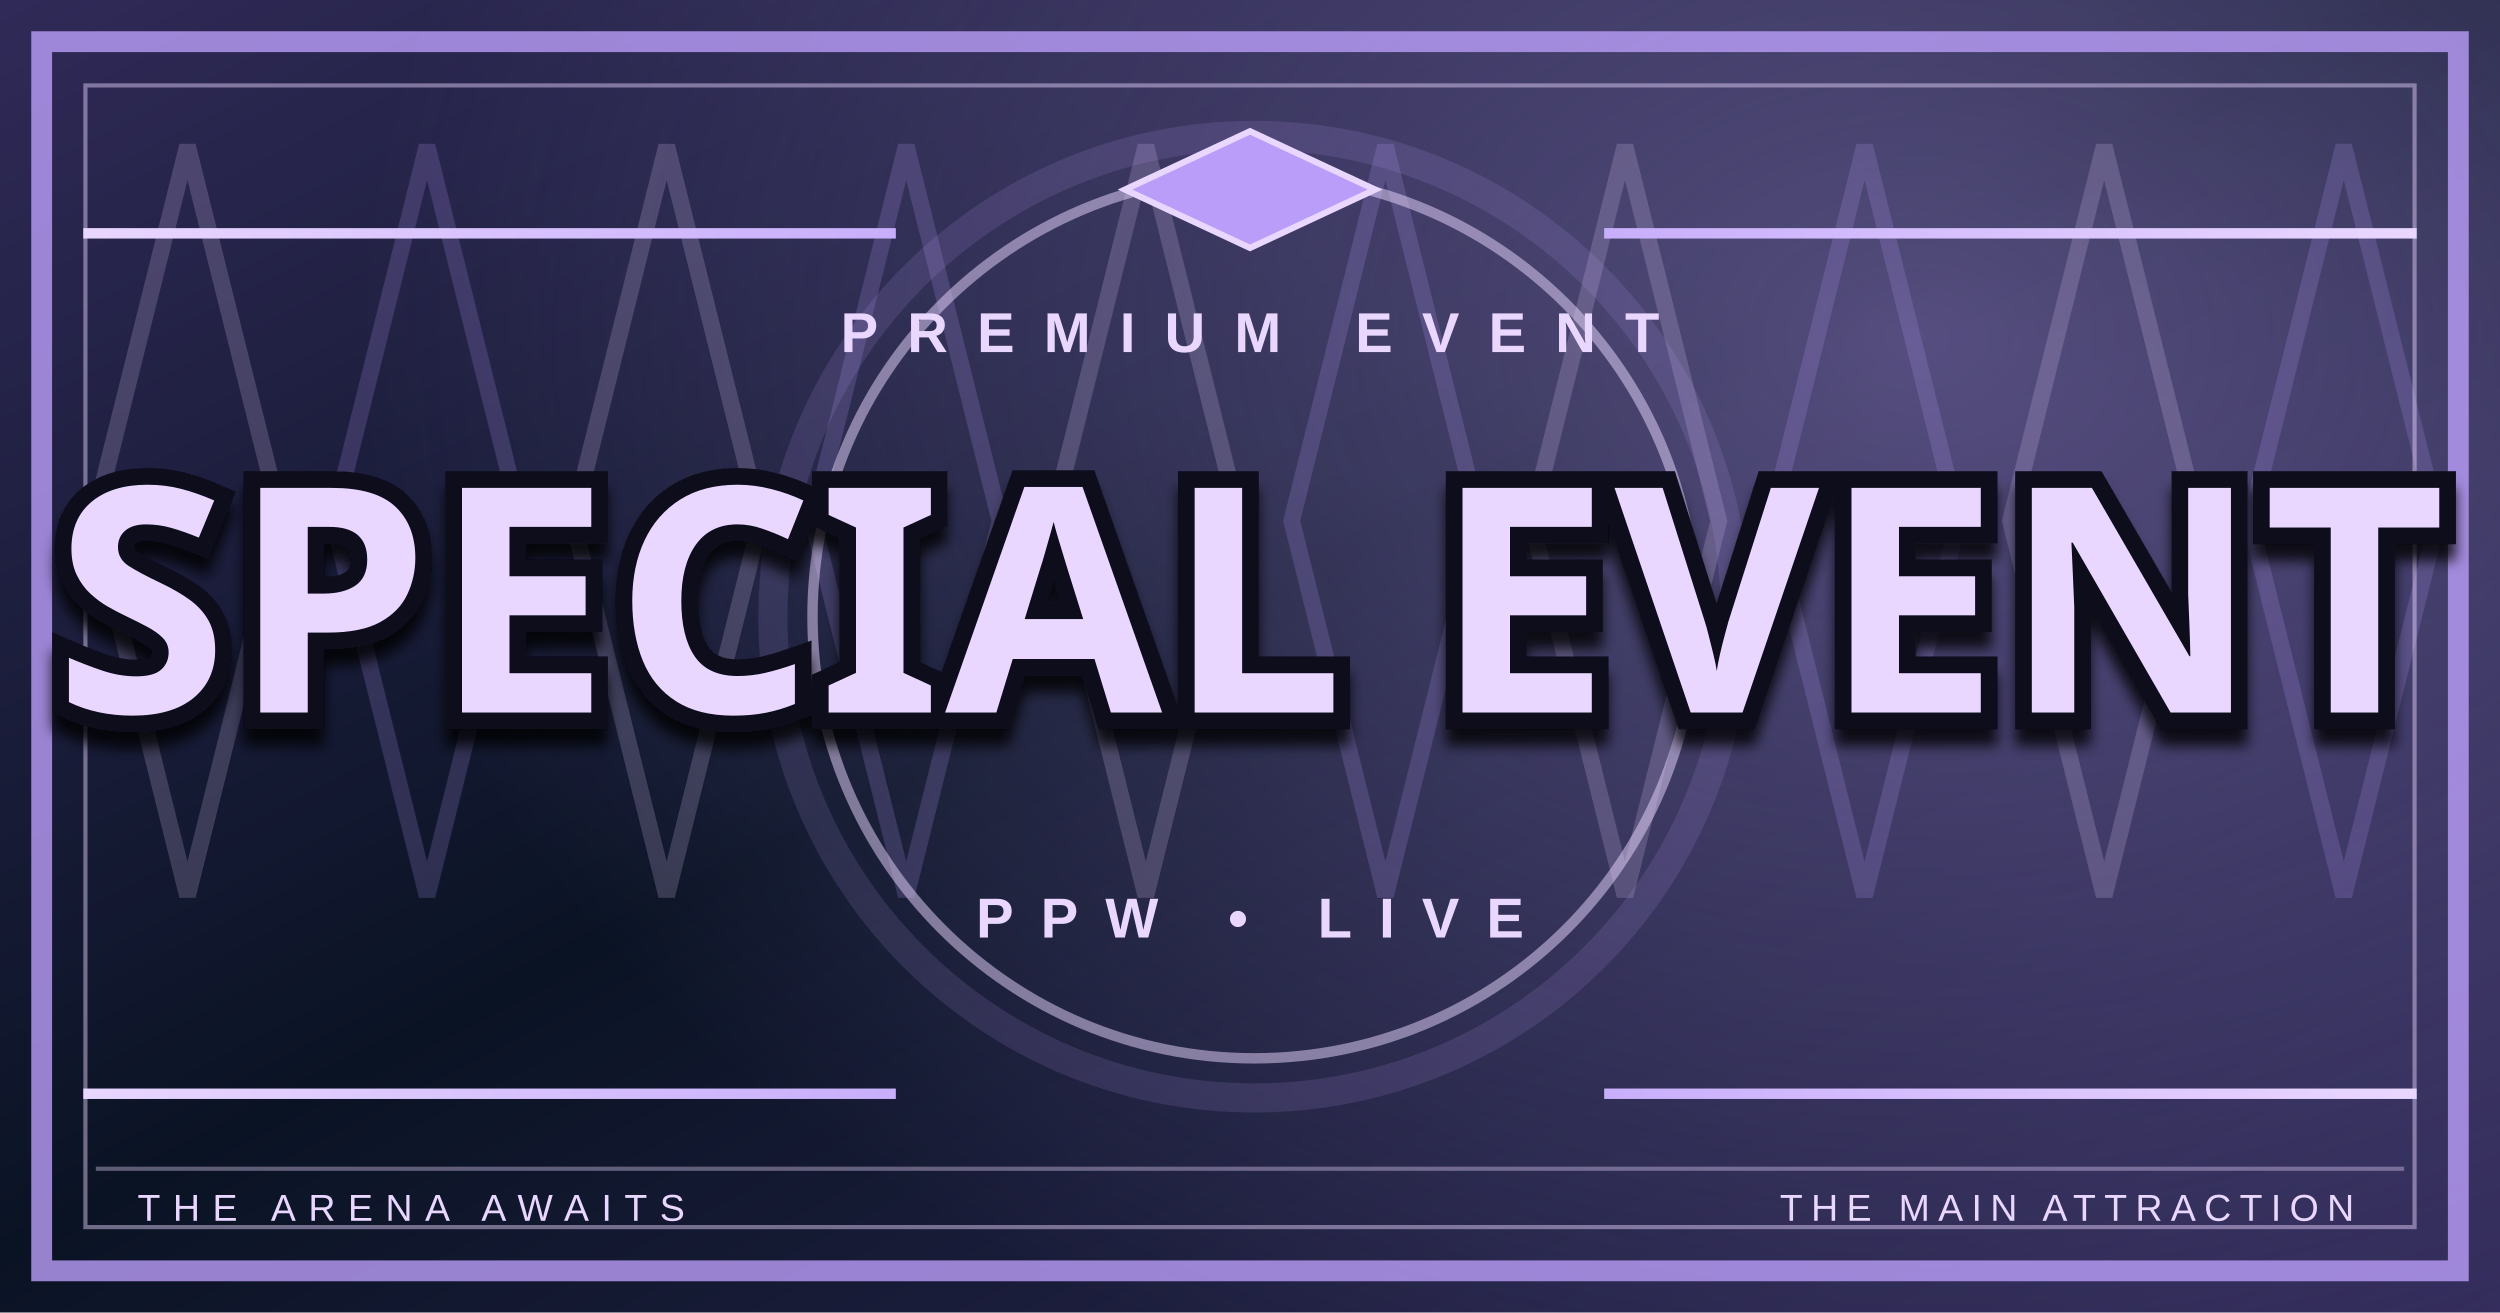
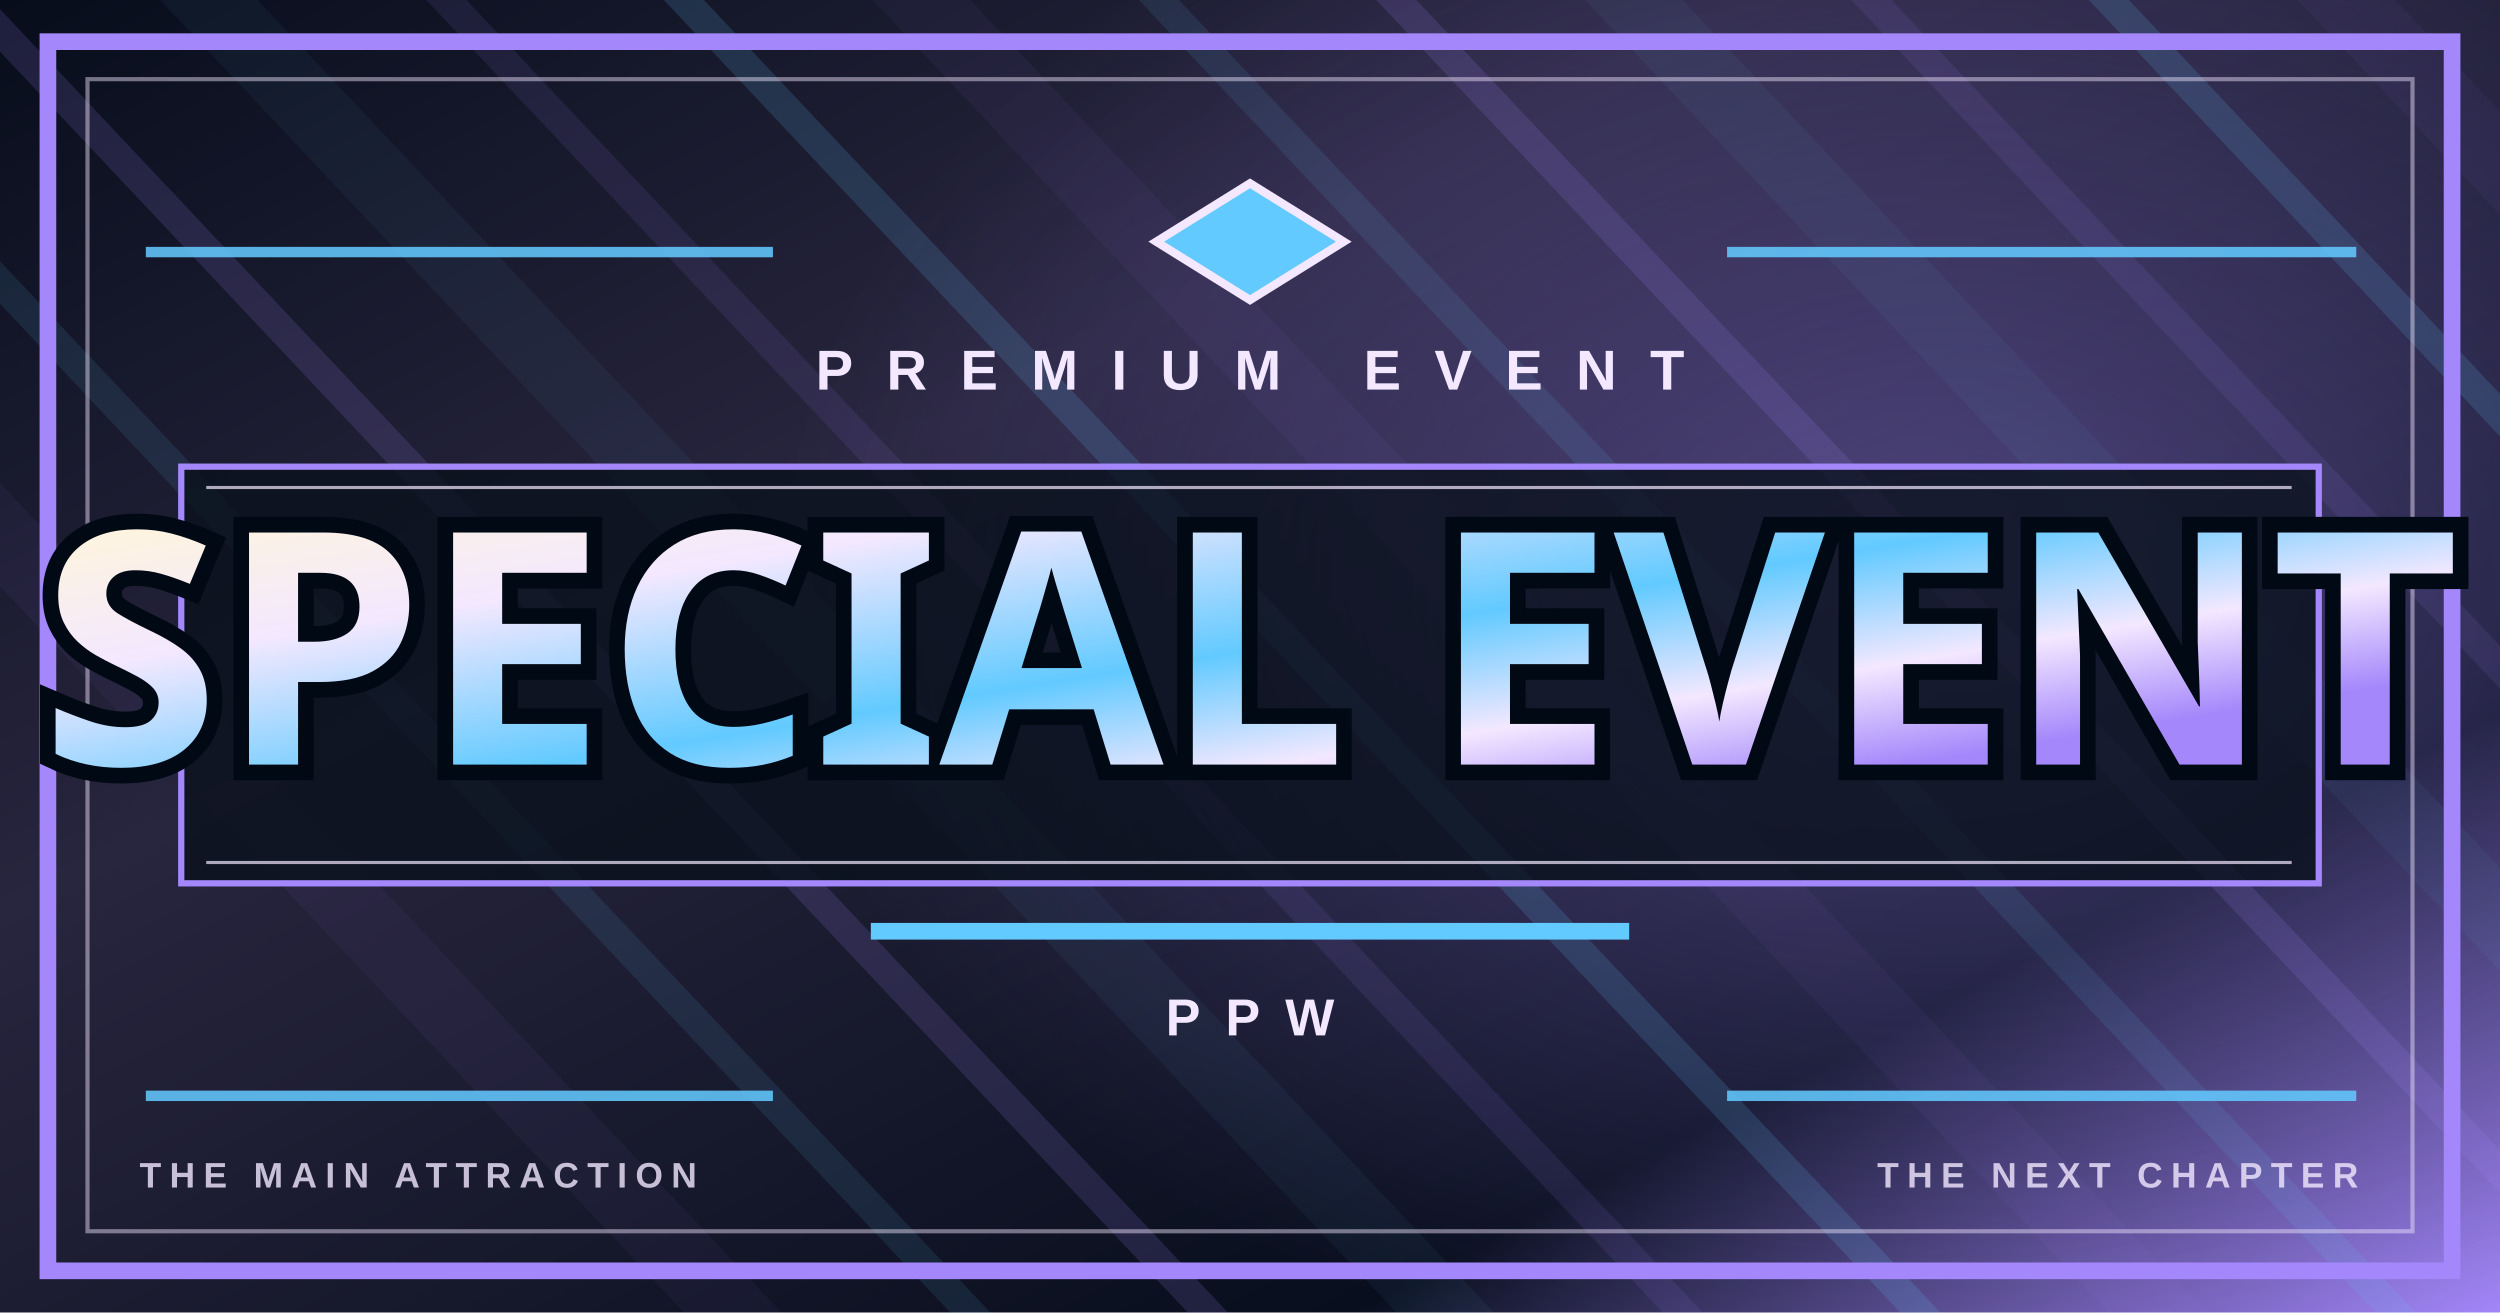
<svg xmlns="http://www.w3.org/2000/svg" width="1200" height="630" viewBox="0 0 1200 630" role="img" aria-label="SPECIAL EVENT event art">
  <defs>
-     <linearGradient id="bg" x1="0" y1="0" x2="1" y2="1">
-       <stop stop-color="#302a58" />
-       <stop offset=".48" stop-color="#0a1324" />
-       <stop offset="1" stop-color="#302a58" />
+     <linearGradient id="sky" x1="0" y1="0" x2="1" y2="1">
+       <stop stop-color="#070d1b" />
+       <stop offset=".35" stop-color="#28253e" />
+       <stop offset=".77" stop-color="#080e1d" />
+       <stop offset="1" stop-color="#a487fb" />
+     </linearGradient>
+     <linearGradient id="chrome" x1="0" y1="0" x2="1" y2=".6">
+       <stop stop-color="#fff5dc" />
+       <stop offset=".27" stop-color="#f3e8ff" />
+       <stop offset=".59" stop-color="#62caff" />
+       <stop offset=".81" stop-color="#f3e8ff" />
+       <stop offset="1" stop-color="#a487fb" />
    </linearGradient>
    <radialGradient id="spot">
-       <stop stop-color="#ba9df9" stop-opacity=".42" />
-       <stop offset="1" stop-color="#ba9df9" stop-opacity="0" />
+       <stop stop-color="#a487fb" stop-opacity=".39" />
+       <stop offset="1" stop-color="#a487fb" stop-opacity="0" />
    </radialGradient>
-     <linearGradient id="plate">
-       <stop stop-color="#e9d7ff" />
-       <stop offset=".5" stop-color="#ba9df9" />
-       <stop offset="1" stop-color="#e9d7ff" />
-     </linearGradient>
-     <filter id="ink" x="-8%" y="-30%" width="116%" height="165%">
-       <feDropShadow dx="0" dy="8" stdDeviation="3" flood-opacity=".8" />
-     </filter>
  </defs>
-   <path fill="url(#bg)" d="M0 0h1200v630H0z" />
-   <ellipse cx="920" cy="160" rx="750" ry="550" fill="url(#spot)" />
-   <path d="M90 70l45 180 -45 180 -45 -180z" fill="none" stroke="#e9d7ff" opacity=".19" stroke-width="8" />
-   <path d="M205 70l45 180 -45 180 -45 -180z" fill="none" stroke="#ba9df9" opacity=".19" stroke-width="8" />
-   <path d="M320 70l45 180 -45 180 -45 -180z" fill="none" stroke="#e9d7ff" opacity=".19" stroke-width="8" />
-   <path d="M435 70l45 180 -45 180 -45 -180z" fill="none" stroke="#ba9df9" opacity=".19" stroke-width="8" />
-   <path d="M550 70l45 180 -45 180 -45 -180z" fill="none" stroke="#e9d7ff" opacity=".19" stroke-width="8" />
-   <path d="M665 70l45 180 -45 180 -45 -180z" fill="none" stroke="#ba9df9" opacity=".19" stroke-width="8" />
-   <path d="M780 70l45 180 -45 180 -45 -180z" fill="none" stroke="#e9d7ff" opacity=".19" stroke-width="8" />
-   <path d="M895 70l45 180 -45 180 -45 -180z" fill="none" stroke="#ba9df9" opacity=".19" stroke-width="8" />
-   <path d="M1010 70l45 180 -45 180 -45 -180z" fill="none" stroke="#e9d7ff" opacity=".19" stroke-width="8" />
-   <path d="M1125 70l45 180 -45 180 -45 -180z" fill="none" stroke="#ba9df9" opacity=".19" stroke-width="8" />
-   <circle cx="602" cy="296" r="212" fill="none" stroke="#e9d7ff" stroke-width="5" opacity=".5" />
-   <circle cx="602" cy="296" r="231" fill="none" stroke="#ba9df9" stroke-width="14" opacity=".14" />
-   <path d="M20 20H1180V610H20Z" fill="none" stroke="#ba9df9" stroke-width="10" opacity=".8" />
-   <path d="M41 41H1159V589H41Z" fill="none" stroke="#e9d7ff" stroke-width="2" opacity=".45" />
-   <path d="M40 112h390M770 112h390M40 525h390M770 525h390" fill="none" stroke="url(#plate)" stroke-width="5" />
-   <path d="M540 91l60 -28 60 28 -60 28z" fill="#ba9df9" stroke="#e9d7ff" stroke-width="3" />
-   <text x="600" y="169" text-anchor="middle" font-family="Arial,sans-serif" font-weight="900" font-size="27" letter-spacing="14" fill="#e9d7ff">PREMIUM EVENT</text>
-   <text x="600" y="342" text-anchor="middle" textLength="1000" lengthAdjust="spacingAndGlyphs" font-size="151" font-family="Impact,'Arial Black',sans-serif" font-weight="1000" letter-spacing="2" fill="#e9d7ff" stroke="#0a0c1a" stroke-width="16" paint-order="stroke" filter="url(#ink)">SPECIAL EVENT</text>
-   <path d="M275 396h650" stroke="url(#plate)" stroke-width="9" />
-   <text x="600" y="450" text-anchor="middle" font-family="Arial,sans-serif" font-size="27" font-weight="900" letter-spacing="13" fill="#e9d7ff">PPW • LIVE</text>
-   <path d="M46 561h1108" stroke="#e9d7ff" stroke-width="2" opacity=".37" />
-   <text x="66" y="586" font-family="Arial,sans-serif" letter-spacing="6" font-size="18" fill="#e9d7ff">THE ARENA AWAITS</text>
-   <text x="1130" y="586" text-anchor="end" font-family="Arial,sans-serif" letter-spacing="4" font-size="18" fill="#e9d7ff">THE MAIN ATTRACTION</text>
+   <path fill="url(#sky)" d="M0 0h1200v630H0z" />
+   <ellipse cx="935" cy="280" rx="570" ry="390" fill="url(#spot)" />
+   <path d="M-270 -30L380 660" stroke="#a487fb" opacity="0.05" stroke-width="34" />
+   <path d="M-156 -30L494 660" stroke="#62caff" opacity="0.1" stroke-width="14" />
+   <path d="M-42 -30L608 660" stroke="#a487fb" opacity="0.15" stroke-width="14" />
+   <path d="M72 -30L722 660" stroke="#62caff" opacity="0.05" stroke-width="34" />
+   <path d="M186 -30L836 660" stroke="#a487fb" opacity="0.1" stroke-width="14" />
+   <path d="M300 -30L950 660" stroke="#62caff" opacity="0.15" stroke-width="14" />
+   <path d="M414 -30L1064 660" stroke="#a487fb" opacity="0.05" stroke-width="34" />
+   <path d="M528 -30L1178 660" stroke="#62caff" opacity="0.1" stroke-width="14" />
+   <path d="M642 -30L1292 660" stroke="#a487fb" opacity="0.15" stroke-width="14" />
+   <path d="M756 -30L1406 660" stroke="#62caff" opacity="0.05" stroke-width="34" />
+   <path d="M870 -30L1520 660" stroke="#a487fb" opacity="0.1" stroke-width="14" />
+   <path d="M984 -30L1634 660" stroke="#62caff" opacity="0.15" stroke-width="14" />
+   <path d="M1098 -30L1748 660" stroke="#a487fb" opacity="0.05" stroke-width="34" />
+   <path d="M1212 -30L1862 660" stroke="#62caff" opacity="0.1" stroke-width="14" />
+   <path d="M1326 -30L1976 660" stroke="#a487fb" opacity="0.15" stroke-width="14" />
+   <g color="#a487fb" opacity=".48" transform="translate(-60 0)">
+     <g fill="none" stroke="currentColor" stroke-width="11" stroke-linecap="round" stroke-linejoin="round">M923 80 1080 181l-29 189-128 117-126-117-29-189Z M923 110v355M781 290h280M837 202h175M833 378h184</g>
+   </g>
+   <path d="M23 20h1154v590H23Z" fill="none" stroke="#a487fb" stroke-width="8" />
+   <path d="M42 38h1116v553H42Z" fill="none" stroke="#f3e8ff" stroke-width="2" opacity=".46" />
+   <path d="M70 121h301M829 121h302M70 526h301M829 526h302" stroke="#62caff" stroke-width="5" opacity=".86" />
+   <path d="M600 88l45 28-45 28-45-28Z" fill="#62caff" stroke="#f3e8ff" stroke-width="4" />
+   <text x="600" y="187" font-family="Arial,sans-serif" text-anchor="middle" font-size="27" letter-spacing="16" font-weight="900" fill="#f3e8ff">PREMIUM EVENT</text>
+   <path d="M87 224H1113V424H87Z" fill="#09101bc4" stroke="#a487fb" stroke-width="3" />
+   <path d="M99 234h1001M99 414h1001" stroke="#f3e8ff" stroke-width="1.5" opacity=".7" />
+   <text x="600" y="367" text-anchor="middle" font-family="Impact,'Arial Black',sans-serif" font-size="156" font-weight="1000" textLength="944" lengthAdjust="spacingAndGlyphs" fill="url(#chrome)" stroke="#010914" stroke-width="15" paint-order="stroke">SPECIAL EVENT</text>
+   <path d="M418 447h364" stroke="#62caff" stroke-width="8" />
+   <text x="600" y="497" text-anchor="middle" fill="#f3e8ff" font-family="Arial,sans-serif" font-size="25" font-weight="900" letter-spacing="12">PPW</text>
+   <text x="67" y="570" fill="#f3e8ff" opacity=".8" font-family="Arial,sans-serif" font-size="17" font-weight="900" letter-spacing="4">THE MAIN ATTRACTION</text>
+   <text x="1132" y="570" text-anchor="end" fill="#f3e8ff" opacity=".8" font-family="Arial,sans-serif" font-size="17" font-weight="900" letter-spacing="4">THE NEXT CHAPTER</text>
</svg>
